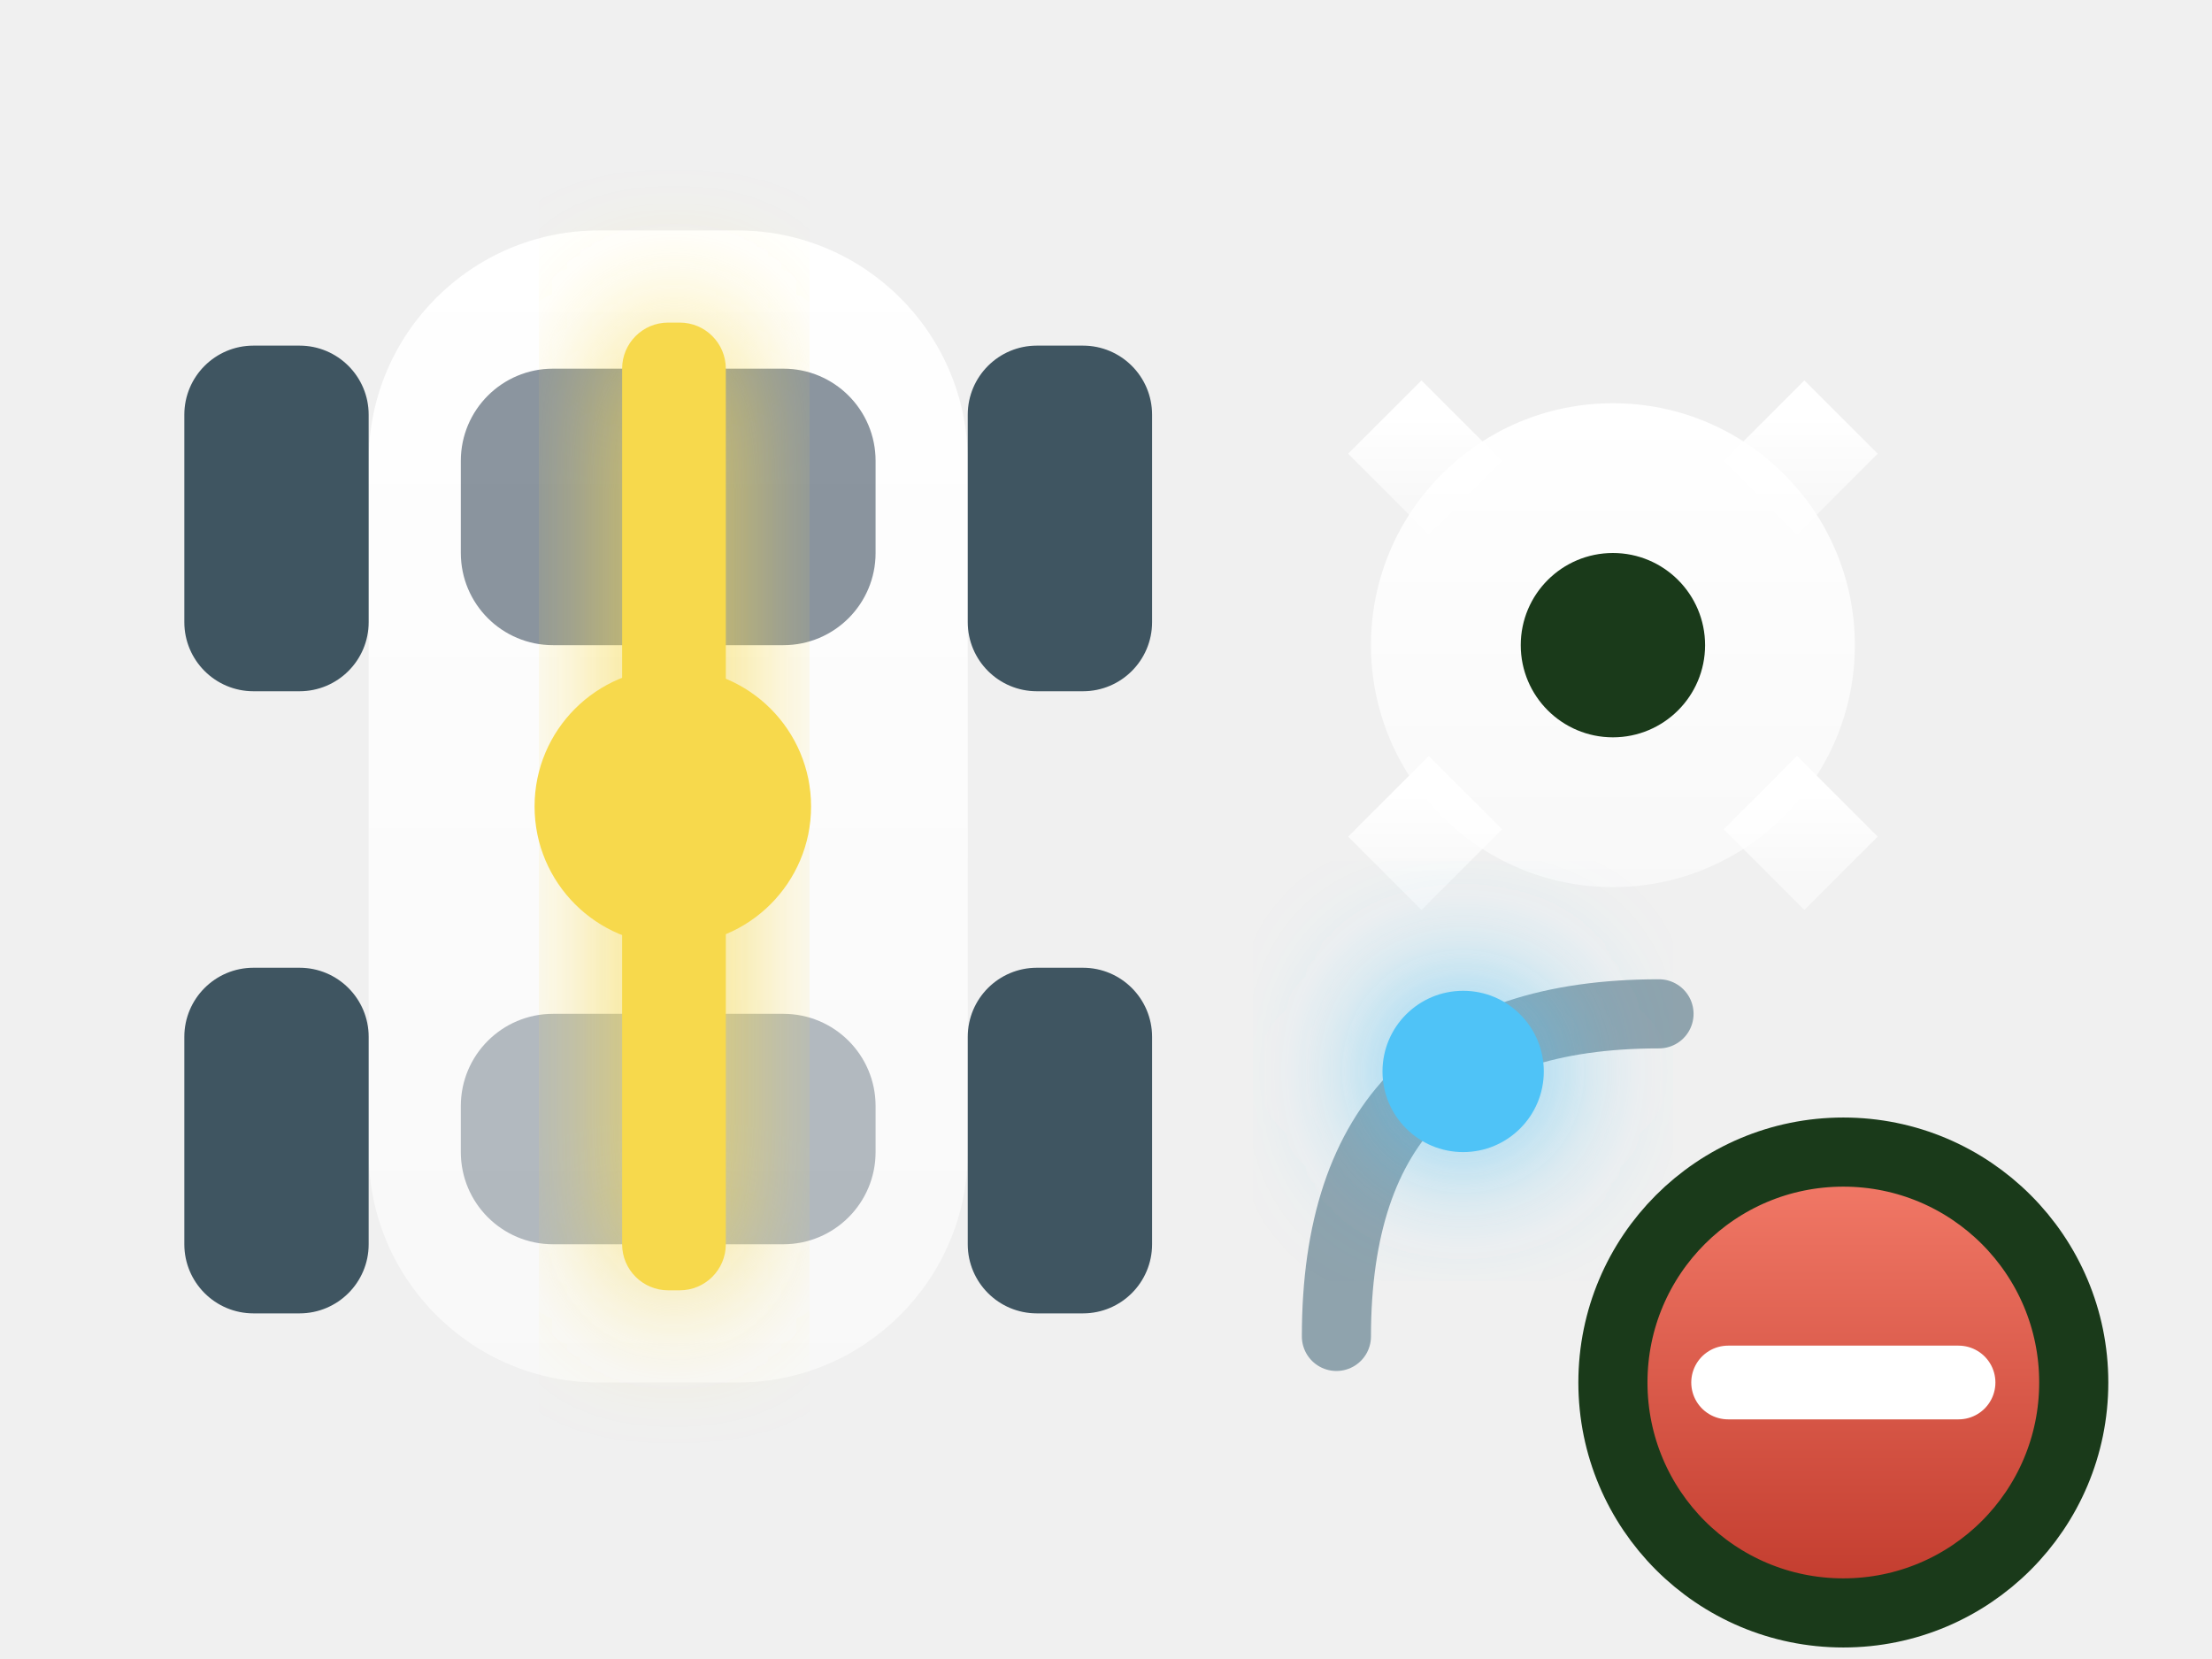
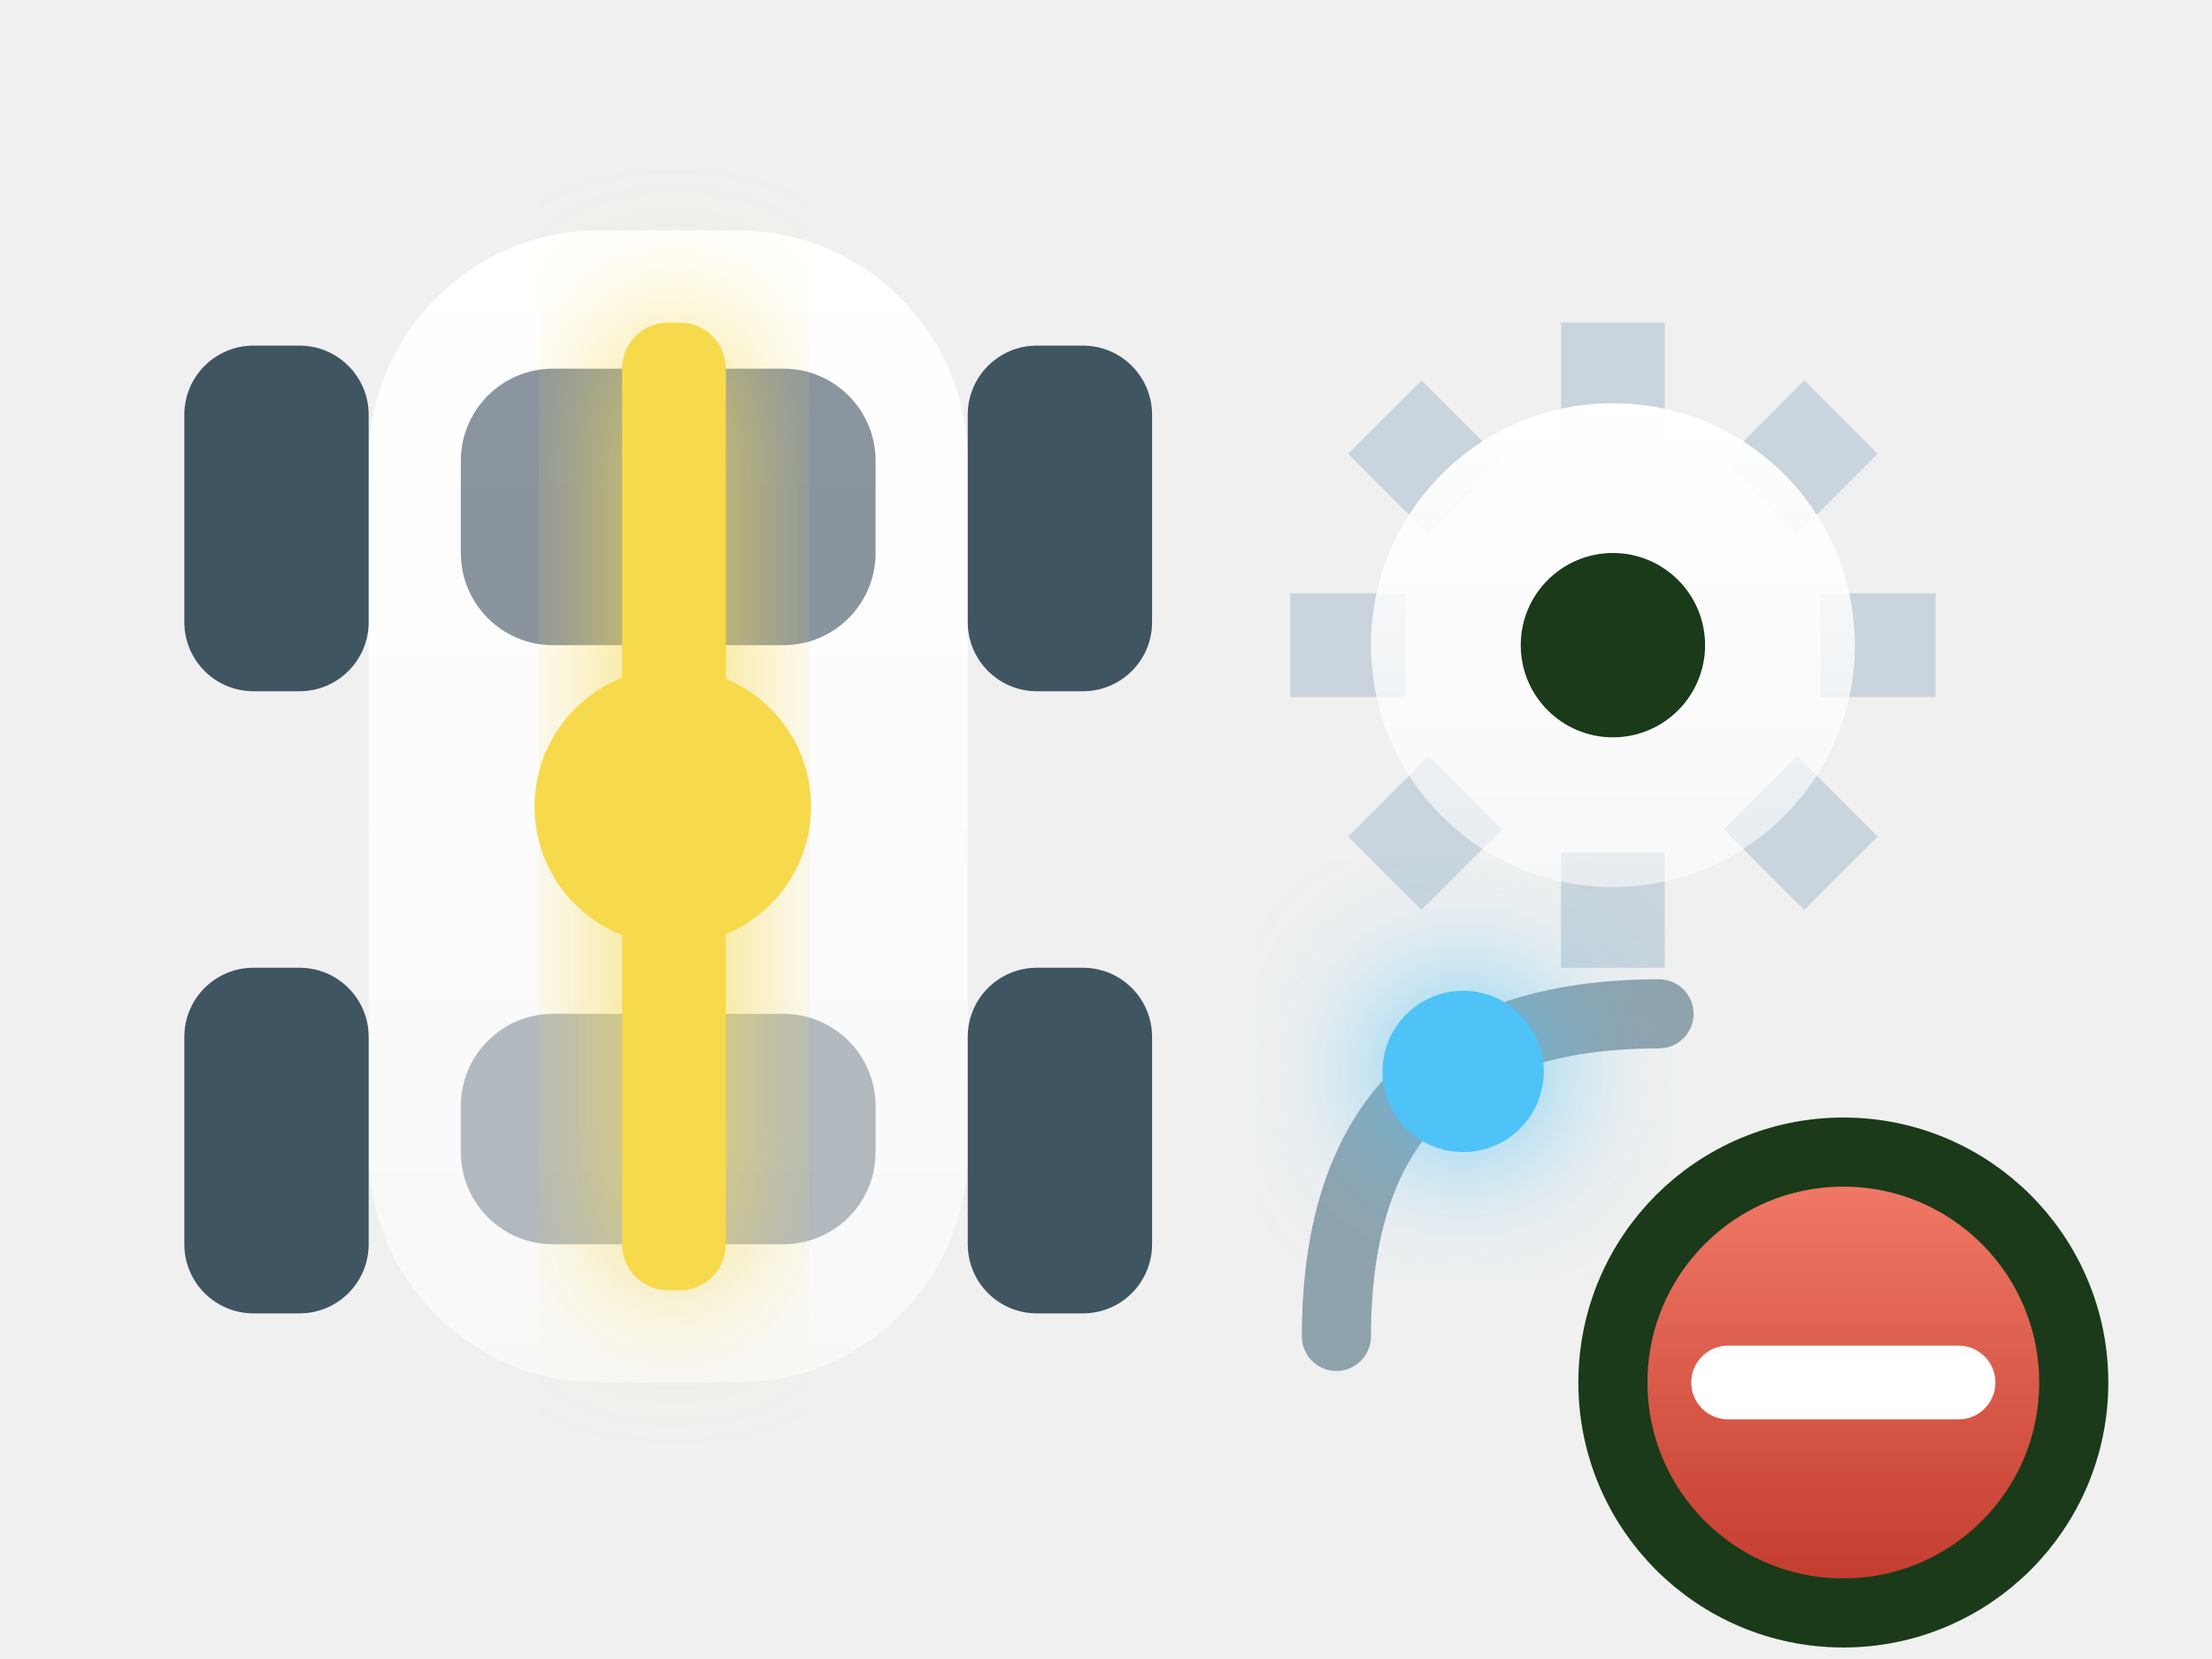
<svg xmlns="http://www.w3.org/2000/svg" viewBox="0 0 96 72">
  <defs>
    <linearGradient id="mtl" x1="0" y1="0" x2="0" y2="1">
      <stop stop-color="#ffffff" />
      <stop offset="1" stop-color="#ffffff" stop-opacity="0.55" />
    </linearGradient>
    <filter id="glow" x="-80%" y="-80%" width="260%" height="260%">
      <feGaussianBlur stdDeviation="3" />
    </filter>
    <linearGradient id="minusG" x1="0" y1="0" x2="0" y2="1">
      <stop stop-color="#f47c6a" />
      <stop offset="1" stop-color="#c0392b" />
    </linearGradient>
  </defs>
  <rect x="16" y="10" width="26" height="50" rx="10" fill="url(#mtl)" />
  <rect x="20" y="16" width="18" height="12" rx="4" fill="#2c3e50" opacity="0.55" />
  <rect x="20" y="44" width="18" height="10" rx="4" fill="#2c3e50" opacity="0.35" />
  <rect x="8" y="15" width="8" height="15" rx="3" fill="#3f5561" />
  <rect x="42" y="15" width="8" height="15" rx="3" fill="#3f5561" />
  <rect x="8" y="42" width="8" height="15" rx="3" fill="#3f5561" />
  <rect x="42" y="42" width="8" height="15" rx="3" fill="#3f5561" />
  <rect x="27" y="14" width="4.5" height="42" rx="2" fill="#f7d94c" filter="url(#glow)" />
  <rect x="27" y="14" width="4.5" height="42" rx="2" fill="#f7d94c" />
  <circle cx="29.2" cy="35" r="6" fill="#f7d94c" />
-   <line x1="79.0" y1="28.0" x2="84.0" y2="28.0" stroke="url(#mtl)" stroke-width="4.5" />
-   <line x1="76.4" y1="34.4" x2="79.9" y2="37.9" stroke="url(#mtl)" stroke-width="4.5" />
-   <line x1="70.0" y1="37.0" x2="70.0" y2="42.0" stroke="url(#mtl)" stroke-width="4.5" />
-   <line x1="63.6" y1="34.4" x2="60.1" y2="37.9" stroke="url(#mtl)" stroke-width="4.5" />
-   <line x1="61.0" y1="28.0" x2="56.0" y2="28.0" stroke="url(#mtl)" stroke-width="4.5" />
-   <line x1="63.6" y1="21.6" x2="60.1" y2="18.1" stroke="url(#mtl)" stroke-width="4.5" />
-   <line x1="70.0" y1="19.0" x2="70.0" y2="14.0" stroke="url(#mtl)" stroke-width="4.5" />
-   <line x1="76.4" y1="21.6" x2="79.9" y2="18.1" stroke="url(#mtl)" stroke-width="4.5" />
+   <line x1="79.0" y1="28.0" x2="84.0" y2="28.0" stroke="#c9d4dc" stroke-width="4.5" />
+   <line x1="76.4" y1="34.4" x2="79.9" y2="37.9" stroke="#c9d4dc" stroke-width="4.5" />
+   <line x1="70.0" y1="37.0" x2="70.0" y2="42.0" stroke="#c9d4dc" stroke-width="4.5" />
+   <line x1="63.6" y1="34.4" x2="60.1" y2="37.9" stroke="#c9d4dc" stroke-width="4.5" />
+   <line x1="61.0" y1="28.0" x2="56.0" y2="28.0" stroke="#c9d4dc" stroke-width="4.5" />
+   <line x1="63.6" y1="21.6" x2="60.1" y2="18.1" stroke="#c9d4dc" stroke-width="4.5" />
+   <line x1="70.0" y1="19.0" x2="70.0" y2="14.0" stroke="#c9d4dc" stroke-width="4.5" />
+   <line x1="76.4" y1="21.6" x2="79.9" y2="18.1" stroke="#c9d4dc" stroke-width="4.5" />
  <circle cx="70" cy="28" r="10.5" fill="url(#mtl)" />
  <circle cx="70" cy="28" r="4" fill="#1a3a1a" />
  <path d="M58 58 Q58 44 72 44" fill="none" stroke="#8fa3ad" stroke-width="3" stroke-linecap="round" />
  <circle cx="63.5" cy="46.5" r="3.5" fill="#4fc3f7" filter="url(#glow)" />
  <circle cx="63.5" cy="46.5" r="3.5" fill="#4fc3f7" />
  <circle cx="80" cy="60" r="10" fill="url(#minusG)" stroke="#1a3a1a" stroke-width="3" />
  <path d="M75 60h10" stroke="#ffffff" stroke-width="3.2" stroke-linecap="round" />
</svg>
